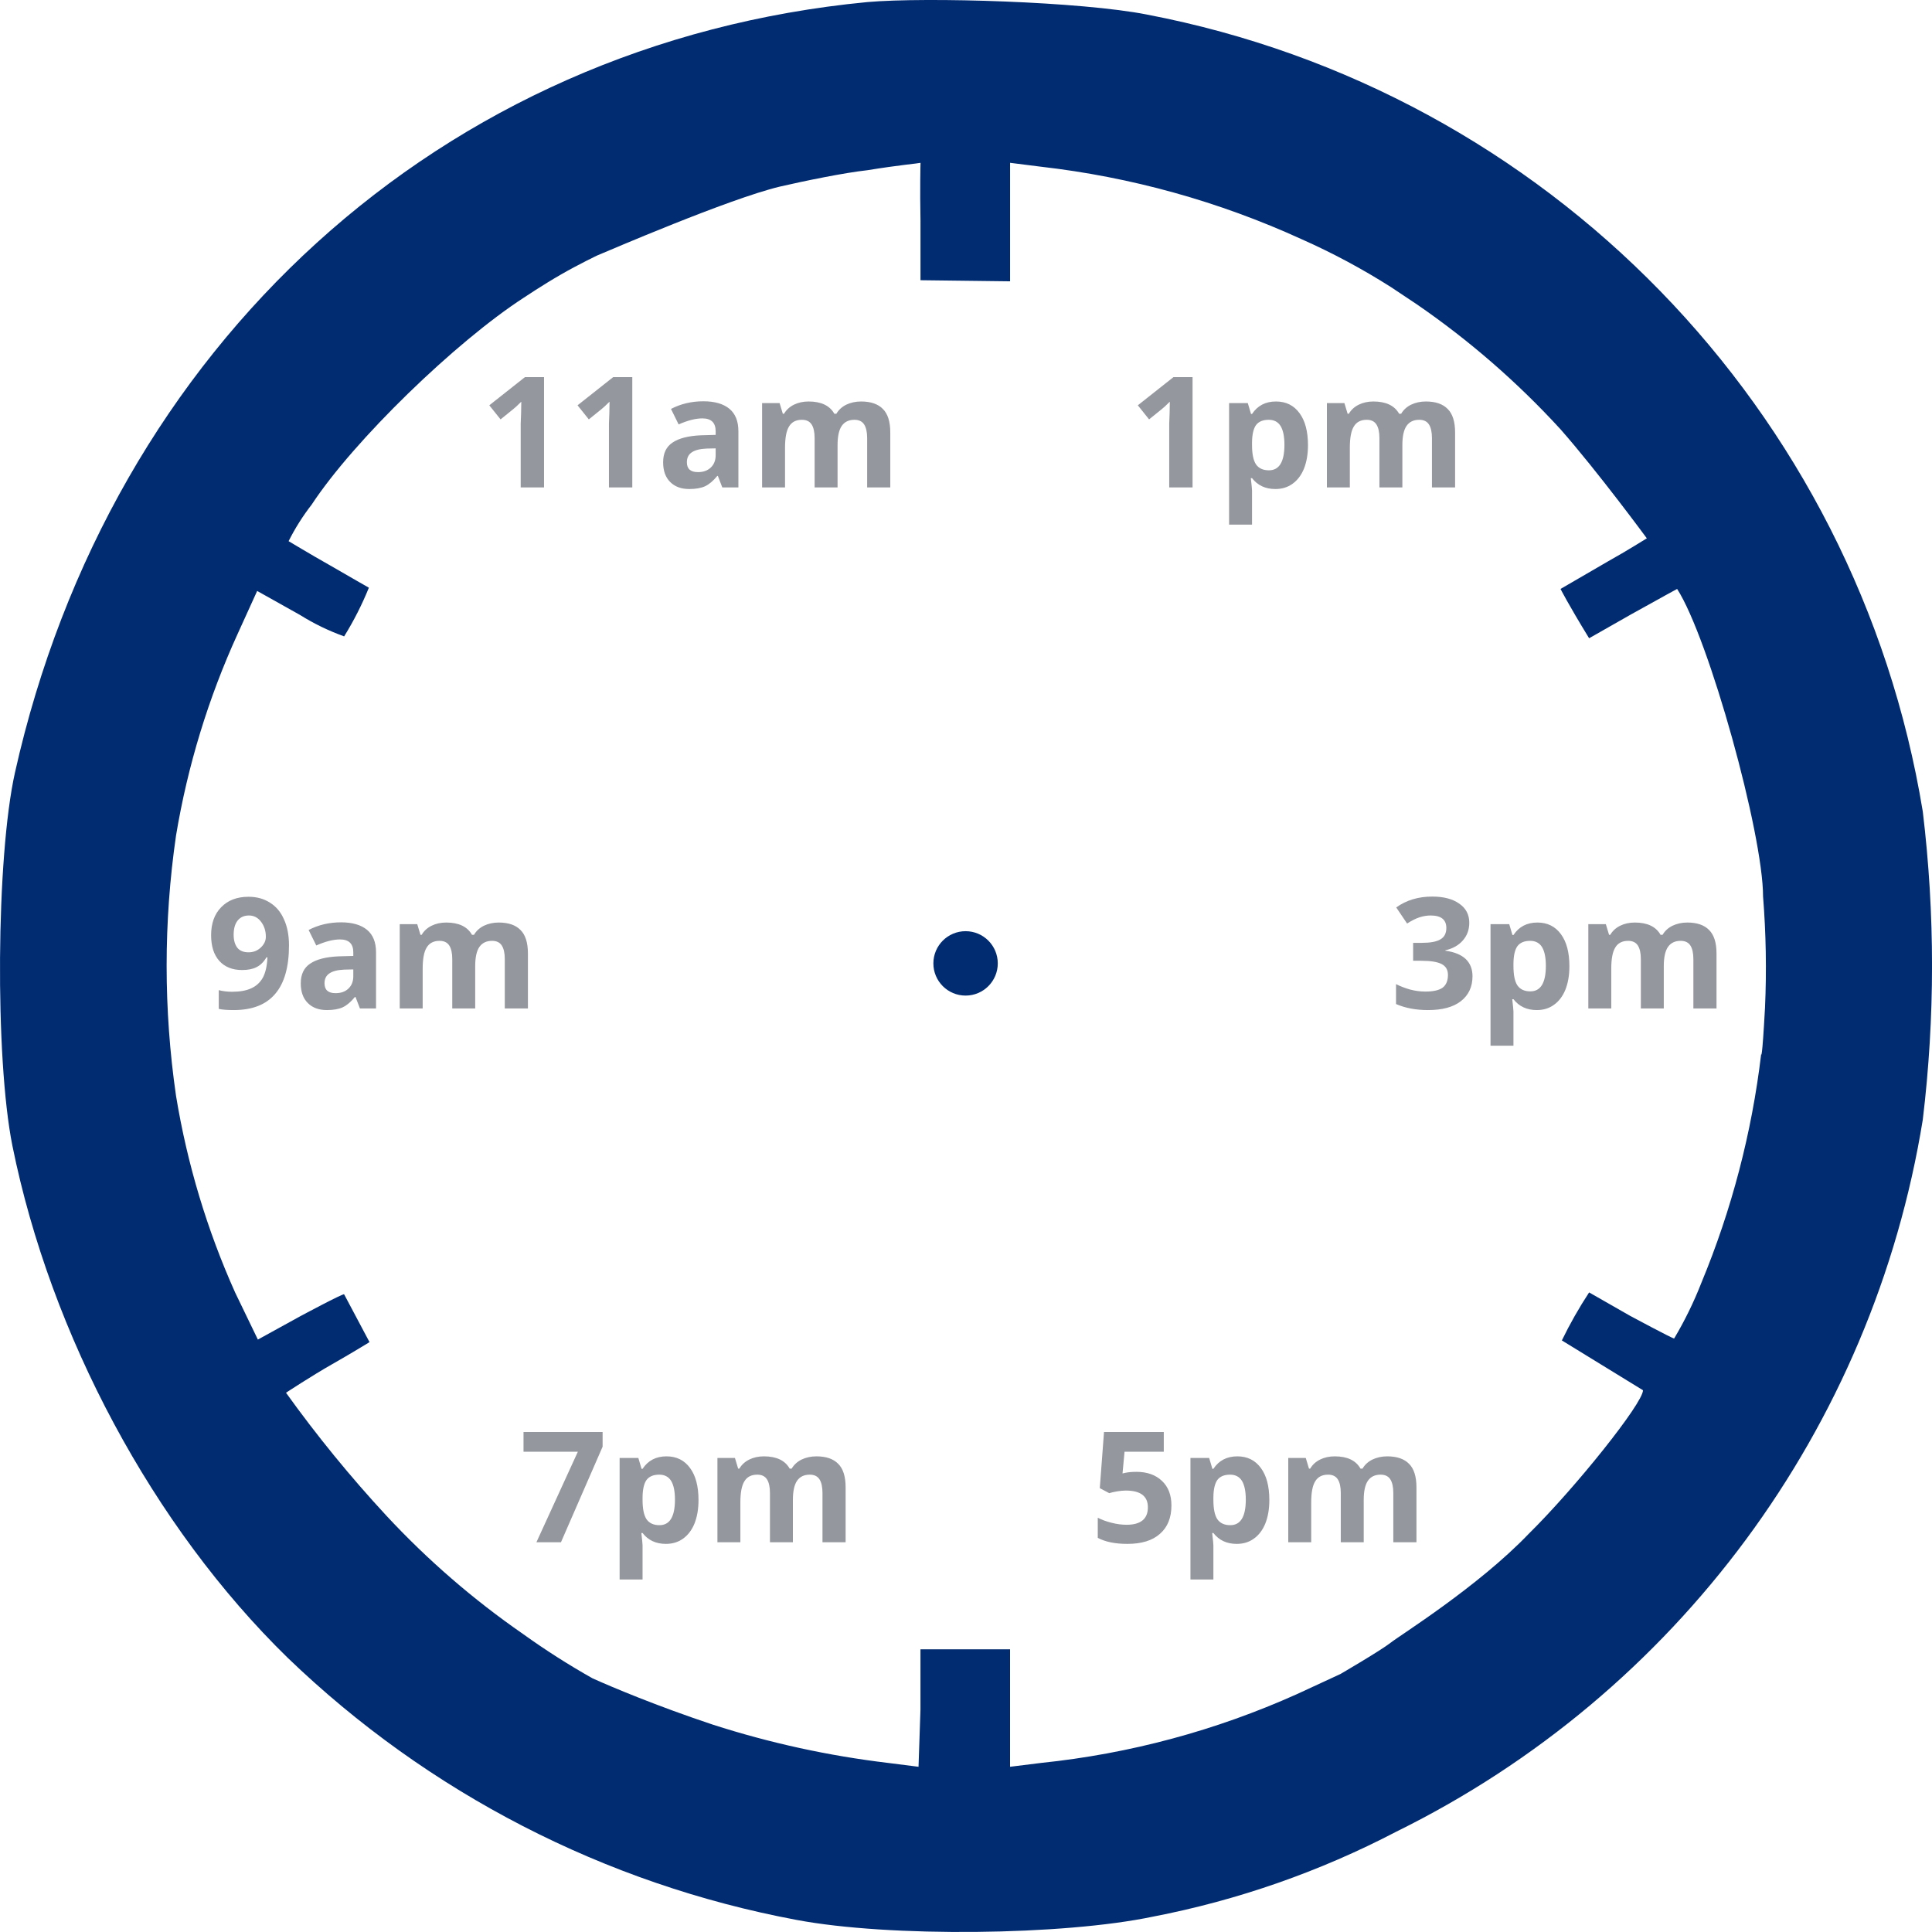
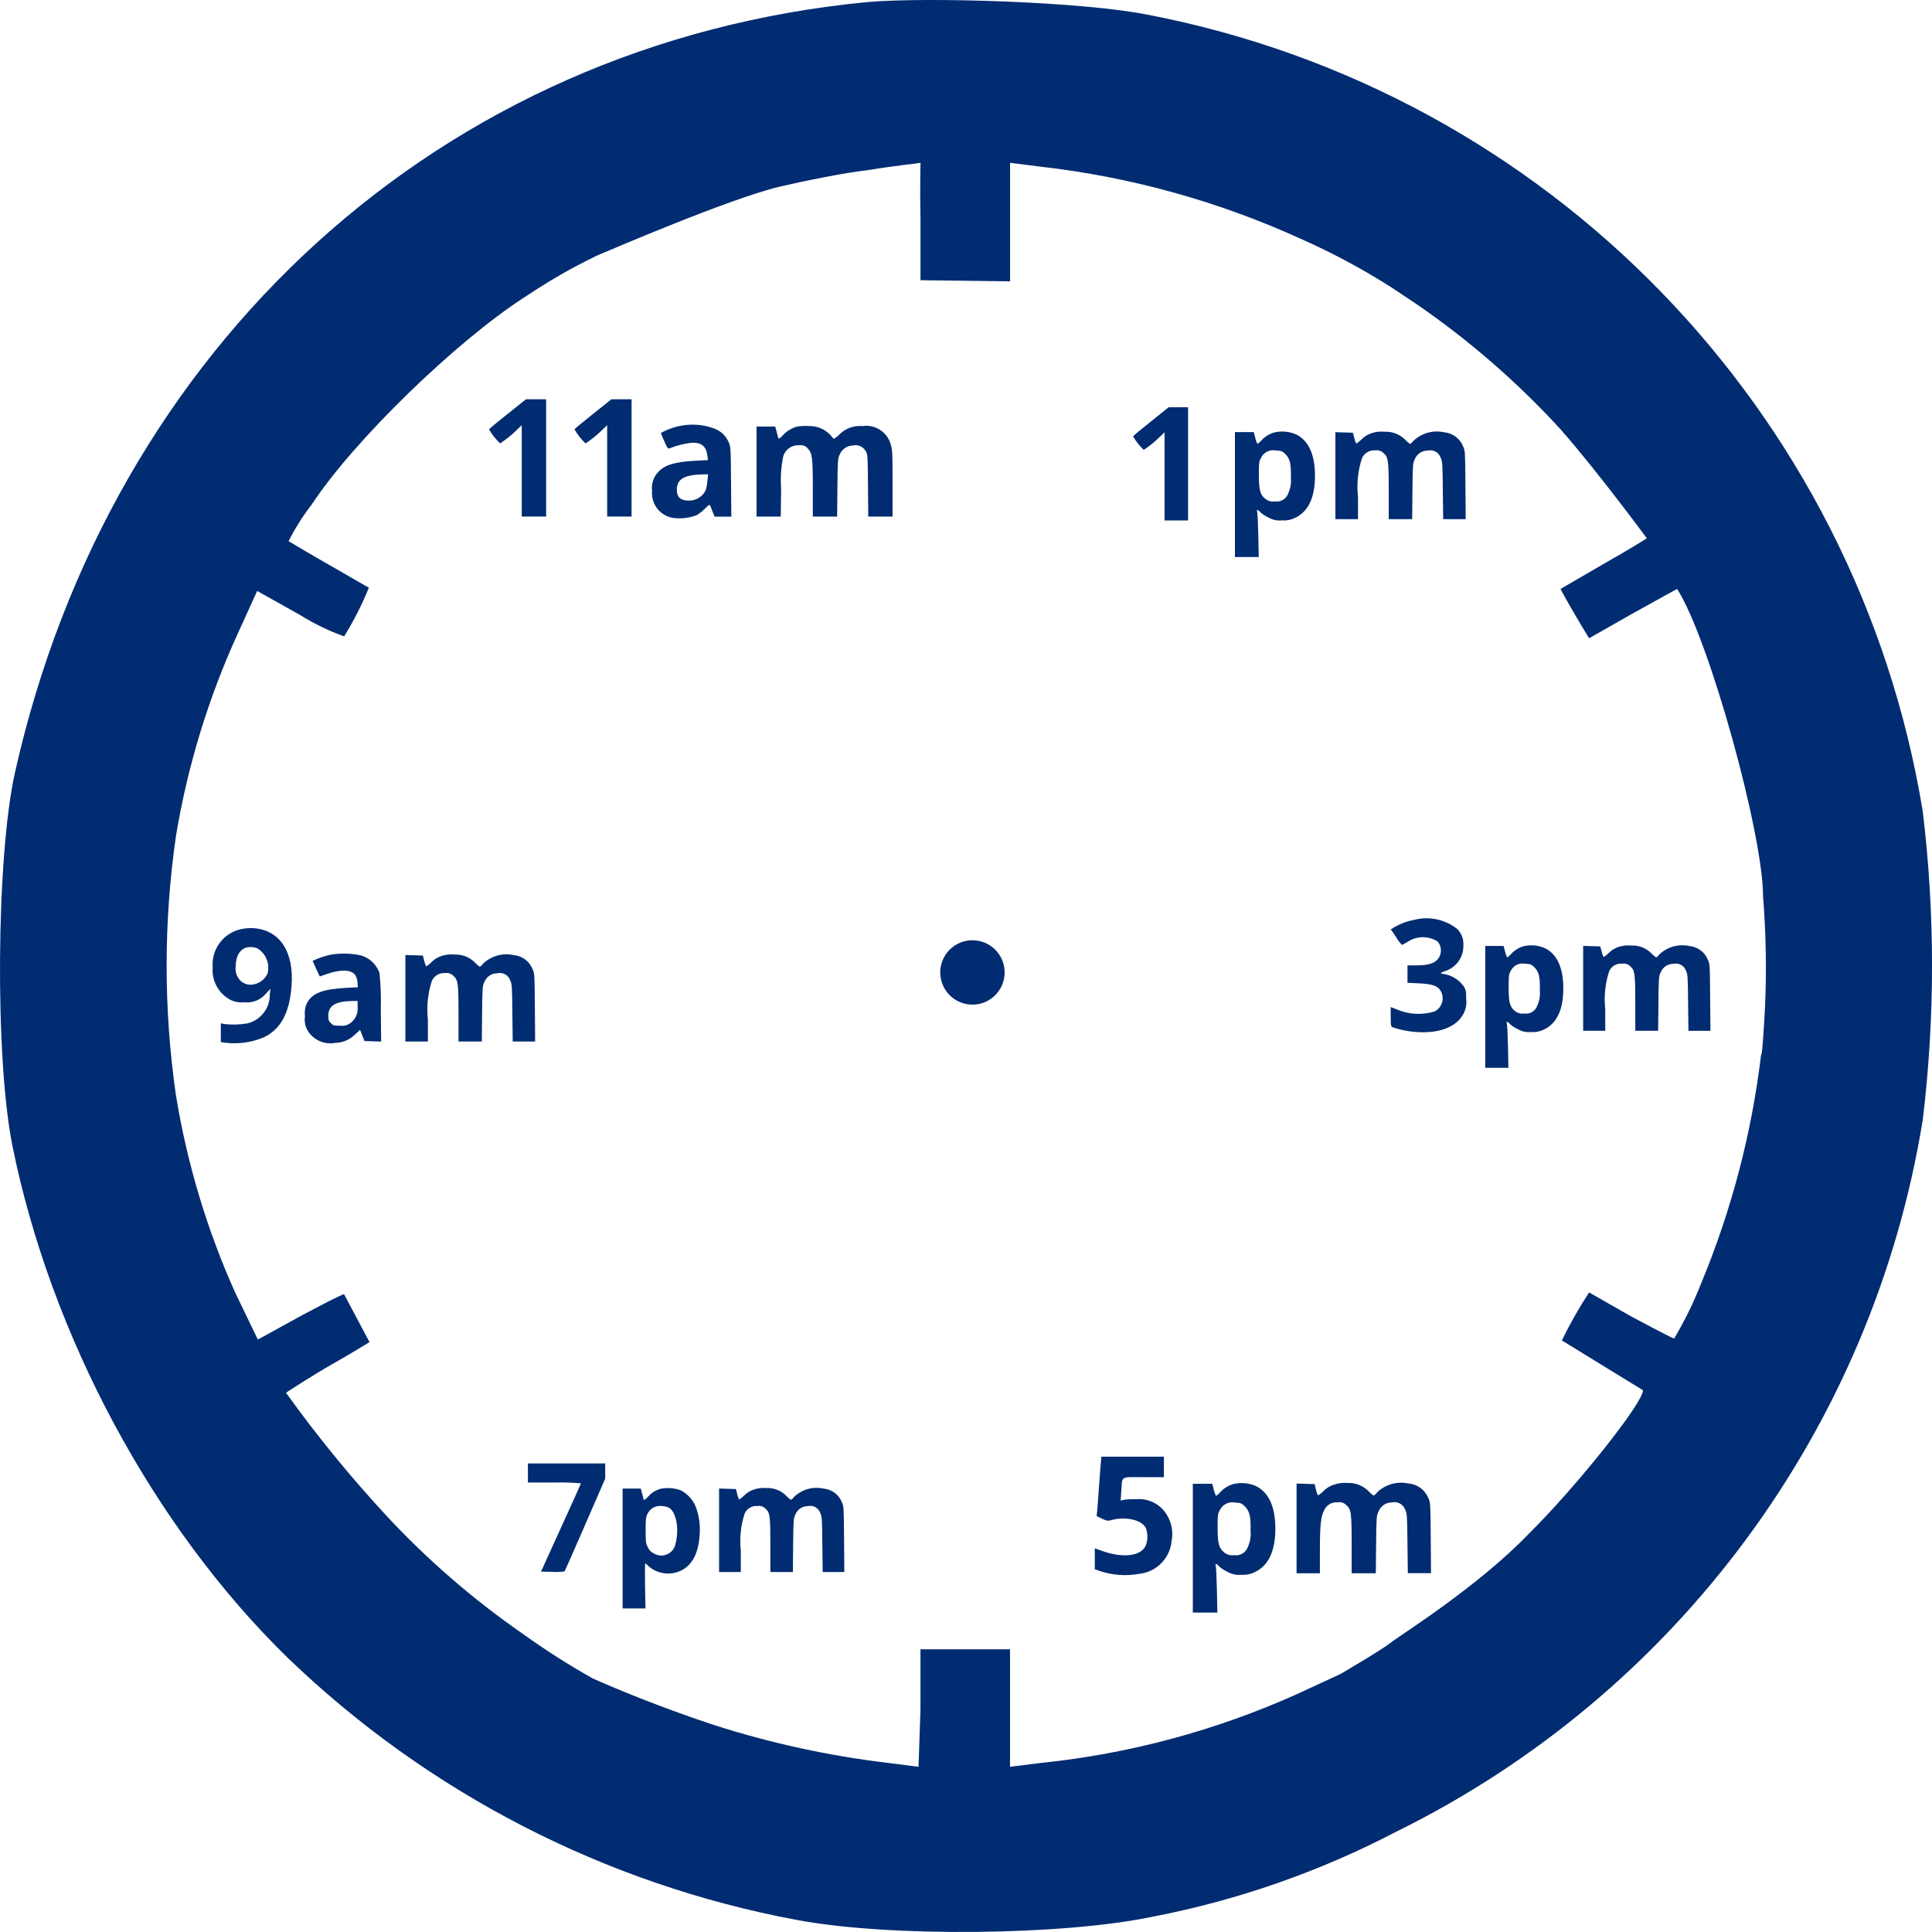
<svg xmlns="http://www.w3.org/2000/svg" width="150" height="150" viewBox="0 0 150 150">
  <defs>
-     <style>.a{fill:#012c71;}.b{fill:#95979e;font-size:12px;font-family:OpenSans-Bold, Open Sans;font-weight:700;}</style>
+     <style>.a{fill:#012c71;}</style>
  </defs>
-   <path class="a" d="M98.743-328.089c-33.162,3.174-58.778,26.719-66.187,59.822-1.462,6.55-1.562,22.169-.2,28.971,2.973,14.712,10.936,29.576,21.369,39.753a77.5,77.5,0,0,0,39.512,20.355c7.207,1.36,20.714,1.209,27.668-.252a69.2,69.2,0,0,0,18.9-6.6,74.983,74.983,0,0,0,40.873-55.272,100.053,100.053,0,0,0,0-23.933,75.422,75.422,0,0,0-60.226-61.872C115.36-328.124,103.329-328.492,98.743-328.089Zm4.118,16.945v4.651l6.955.085v-9.2l2.378.3a66.976,66.976,0,0,1,20.25,5.628,52.948,52.948,0,0,1,6.955,3.728l1.966,1.31a65.18,65.18,0,0,1,11.188,9.724c2.923,3.325,6.7,8.464,6.7,8.464s-1.61,1.008-2.97,1.764c-2.36,1.369-3.729,2.166-3.729,2.166s.556,1.115,2.218,3.829l3.276-1.864c2.621-1.461,3.558-1.965,3.558-1.965,2.469,3.829,6.672,19,6.672,23.883a69.45,69.45,0,0,1,.151,8.616c-.232,4.283-.3,3.628-.3,3.628a66.972,66.972,0,0,1-4.637,17.735,29.283,29.283,0,0,1-2.117,4.333c-.151,0-3.427-1.763-3.427-1.763l-3.175-1.814a33.463,33.463,0,0,0-2.117,3.728l6.3,3.867c0,1.008-5.245,7.571-8.873,11.148-3.94,4.112-9.995,7.879-10.735,8.465s-3.881,2.418-3.881,2.418l-3.377,1.562a64.737,64.737,0,0,1-19.857,5.341l-2.419.3v-9.12h-6.955v4.686l-.151,4.434-2.369-.3a72.414,72.414,0,0,1-13.607-2.973c-4.385-1.461-7.828-2.916-9.327-3.59A57.844,57.844,0,0,1,72-201.388a64.933,64.933,0,0,1-10.612-9.189,99.132,99.132,0,0,1-7.789-9.54s2.044-1.343,3.556-2.2,2.928-1.73,2.928-1.73-1.92-3.611-1.971-3.711-3.427,1.713-3.427,1.713l-3.27,1.8-1.769-3.661a61.7,61.7,0,0,1-4.586-15.267,70.349,70.349,0,0,1,0-20.2,62.321,62.321,0,0,1,4.788-15.67l1.512-3.325,3.326,1.864a17.8,17.8,0,0,0,3.427,1.663,24.923,24.923,0,0,0,1.92-3.779s-1.416-.806-2.979-1.713c-1.613-.907-3.153-1.848-3.254-1.9a17.2,17.2,0,0,1,1.792-2.838c3.276-4.988,11.188-12.647,16.48-16.073,0,0,1.465-.983,2.889-1.8s2.806-1.473,2.806-1.473c.822-.34,10.18-4.383,14.162-5.341,1.966-.453,5-1.076,6.818-1.277,2.457-.4,3.917-.521,4.118-.572C102.861-315.613,102.811-313.562,102.861-311.144Z" transform="translate(-31.394 328.249)" />
-   <text class="b" transform="translate(37.286 37.843)">
-     <tspan x="0" y="0">11am</tspan>
-   </text>
-   <text class="b" transform="translate(87.637 37.843)">
-     <tspan x="0" y="0">1pm</tspan>
-   </text>
-   <text class="b" transform="translate(84.637 119.742)">
-     <tspan x="0" y="0">5pm</tspan>
-   </text>
-   <text class="b" transform="translate(40.318 119.742)">
-     <tspan x="0" y="0">7pm</tspan>
-   </text>
-   <g transform="translate(16 68.297)">
-     <text class="b" transform="translate(91.934 10)">
-       <tspan x="0" y="0">3pm</tspan>
-     </text>
-     <text class="b" transform="translate(0 10)">
-       <tspan x="0" y="0">9am</tspan>
-     </text>
-     <circle class="a" cx="2.5" cy="2.5" r="2.5" transform="translate(56.467 4)" />
+   <g transform="translate(-7067 6401)">
+     <path class="a" d="M98.743-328.089c-33.162,3.174-58.778,26.719-66.187,59.822-1.462,6.55-1.562,22.169-.2,28.971,2.973,14.712,10.936,29.576,21.369,39.753a77.5,77.5,0,0,0,39.512,20.355c7.207,1.36,20.714,1.209,27.668-.252a69.2,69.2,0,0,0,18.9-6.6,74.983,74.983,0,0,0,40.873-55.272,100.053,100.053,0,0,0,0-23.933,75.422,75.422,0,0,0-60.226-61.872C115.36-328.124,103.329-328.492,98.743-328.089Zm4.118,16.945v4.651l6.955.085v-9.2l2.378.3a66.976,66.976,0,0,1,20.25,5.628,52.948,52.948,0,0,1,6.955,3.728l1.966,1.31a65.18,65.18,0,0,1,11.188,9.724c2.923,3.325,6.7,8.464,6.7,8.464s-1.61,1.008-2.97,1.764c-2.36,1.369-3.729,2.166-3.729,2.166s.556,1.115,2.218,3.829l3.276-1.864c2.621-1.461,3.558-1.965,3.558-1.965,2.469,3.829,6.672,19,6.672,23.883a69.45,69.45,0,0,1,.151,8.616c-.232,4.283-.3,3.628-.3,3.628a66.972,66.972,0,0,1-4.637,17.735,29.283,29.283,0,0,1-2.117,4.333c-.151,0-3.427-1.763-3.427-1.763l-3.175-1.814a33.463,33.463,0,0,0-2.117,3.728l6.3,3.867c0,1.008-5.245,7.571-8.873,11.148-3.94,4.112-9.995,7.879-10.735,8.465s-3.881,2.418-3.881,2.418l-3.377,1.562a64.737,64.737,0,0,1-19.857,5.341l-2.419.3v-9.12h-6.955v4.686l-.151,4.434-2.369-.3a72.414,72.414,0,0,1-13.607-2.973c-4.385-1.461-7.828-2.916-9.327-3.59A57.844,57.844,0,0,1,72-201.388a64.933,64.933,0,0,1-10.612-9.189,99.132,99.132,0,0,1-7.789-9.54s2.044-1.343,3.556-2.2,2.928-1.73,2.928-1.73-1.92-3.611-1.971-3.711-3.427,1.713-3.427,1.713l-3.27,1.8-1.769-3.661a61.7,61.7,0,0,1-4.586-15.267,70.349,70.349,0,0,1,0-20.2,62.321,62.321,0,0,1,4.788-15.67l1.512-3.325,3.326,1.864a17.8,17.8,0,0,0,3.427,1.663,24.923,24.923,0,0,0,1.92-3.779s-1.416-.806-2.979-1.713c-1.613-.907-3.153-1.848-3.254-1.9a17.2,17.2,0,0,1,1.792-2.838c3.276-4.988,11.188-12.647,16.48-16.073,0,0,1.465-.983,2.889-1.8s2.806-1.473,2.806-1.473c.822-.34,10.18-4.383,14.162-5.341,1.966-.453,5-1.076,6.818-1.277,2.457-.4,3.917-.521,4.118-.572C102.861-315.613,102.811-313.562,102.861-311.144Z" transform="translate(7035.606 -6072.751)" />
+     <circle class="a" cx="2.5" cy="2.5" r="2.5" transform="translate(7140 -6328)" />
+     <g transform="translate(203 -8)">
+       <g transform="translate(-121 221)">
+         <path class="a" d="M9.478-572.623c-.022.21-.094,1.087-.152,1.943s-.123,1.725-.145,1.921l-.043.37.42.2c.355.167.457.188.66.13,1.116-.333,2.406-.051,2.74.587a1.9,1.9,0,0,1-.007,1.384c-.384.812-1.732.979-3.341.421L9-565.883v1.624l.457.159a6.141,6.141,0,0,0,2.964.2,2.829,2.829,0,0,0,2.544-2.558,2.832,2.832,0,0,0-.819-2.58,2.525,2.525,0,0,0-1.957-.66,5.734,5.734,0,0,0-.971.051l-.21.058.051-.747c.087-1.2-.13-1.073,1.718-1.073h1.587V-573H9.515Z" transform="translate(7061 -5927.904)" />
+         <path class="a" d="M117.153-544.657a2.209,2.209,0,0,0-1.015.623,1.394,1.394,0,0,1-.333.3,1.674,1.674,0,0,1-.174-.471l-.123-.471H114v10h1.906l-.036-1.761c-.022-.964-.065-1.812-.094-1.884-.08-.189.1-.152.261.058a2.532,2.532,0,0,0,.631.413,1.816,1.816,0,0,0,1.1.239,1.95,1.95,0,0,0,1.029-.2c1.073-.5,1.609-1.624,1.609-3.392,0-1.689-.515-2.812-1.515-3.3A2.793,2.793,0,0,0,117.153-544.657Zm.87,1.718c.384.37.493.826.457,1.914a2.355,2.355,0,0,1-.2,1.232.971.971,0,0,1-1.08.66.954.954,0,0,1-.747-.2c-.428-.326-.529-.7-.529-1.943,0-.986.014-1.073.181-1.37a1.078,1.078,0,0,1,1.174-.573C117.718-543.193,117.791-543.164,118.023-542.939Z" transform="translate(6963.611 -5954.124)" />
+         <path class="a" d="M227.914-544.6a1.984,1.984,0,0,0-.833.515c-.2.2-.391.333-.42.3a1.953,1.953,0,0,1-.152-.457l-.1-.4-.7-.022-.7-.022v6.965h1.812v-1.761c0-1.942.072-2.609.312-3.095a1.061,1.061,0,0,1,1.073-.652.754.754,0,0,1,.667.217c.377.333.413.58.413,3.073v2.218h1.877l.022-2.232c.022-2.16.029-2.232.188-2.566a1.107,1.107,0,0,1,1.029-.7.881.881,0,0,1,1.036.551c.152.319.159.464.181,2.638l.029,2.3h1.8l-.022-2.74c-.022-2.674-.022-2.74-.188-3.095a1.809,1.809,0,0,0-1.522-1.123,2.715,2.715,0,0,0-2.45.681.975.975,0,0,1-.268.261,1.983,1.983,0,0,1-.4-.348,2.176,2.176,0,0,0-1.645-.638A2.481,2.481,0,0,0,227.914-544.6Z" transform="translate(6860.656 -5954.132)" />
+       </g>
+       <g transform="translate(-442 160)">
+         <path class="a" d="M860.167-505.791A2.8,2.8,0,0,0,858-502.848a2.61,2.61,0,0,0,1.391,2.544,1.988,1.988,0,0,0,1.056.182,1.916,1.916,0,0,0,1.7-.685l.336-.363-.049.419a2.273,2.273,0,0,1-1.761,2.272,6.341,6.341,0,0,1-1.81.042l-.231-.056v1.461l.322.049a5.917,5.917,0,0,0,3.034-.426c1.2-.58,1.866-1.7,2.09-3.516.336-2.677-.566-4.495-2.426-4.886A3.537,3.537,0,0,0,860.167-505.791Zm1.279,1.468a1.767,1.767,0,0,1,.811,1.978,1.5,1.5,0,0,1-1.265.86,1.118,1.118,0,0,1-1.021-.552,1.279,1.279,0,0,1-.182-.881c.007-.769.273-1.258.8-1.454A1.522,1.522,0,0,1,861.446-504.323Z" transform="translate(6464.513 -5975.061)" />
+         <path class="a" d="M962.548-477.519a5.927,5.927,0,0,0-1.454.489c0,.007.126.287.273.615l.28.594.58-.2c1.069-.363,1.859-.336,2.174.091a1.26,1.26,0,0,1,.175.566l.028.384-.86.042c-1.873.1-2.677.412-3.09,1.181a1.851,1.851,0,0,0-.154,1.028,1.7,1.7,0,0,0,.21,1.118,2.069,2.069,0,0,0,2.132.951,2.247,2.247,0,0,0,1.531-.643l.406-.37.168.433.175.433.65.021.643.021-.028-2.537a21.656,21.656,0,0,0-.1-2.789,2.178,2.178,0,0,0-1.44-1.363A6.23,6.23,0,0,0,962.548-477.519Zm2.041,4.068a1.389,1.389,0,0,1-.58,1.265,1.126,1.126,0,0,1-.8.189c-.461,0-.524-.014-.7-.2-.168-.161-.2-.252-.2-.566,0-.79.545-1.125,1.873-1.153l.4-.007Z" transform="translate(6369.178 -6001.368)" />
+         <path class="a" d="M1074.81-476.6a1.912,1.912,0,0,0-.8.5c-.2.189-.377.322-.405.294a1.883,1.883,0,0,1-.147-.44l-.1-.384-.678-.021-.678-.021v6.717h1.747v-1.7a7.231,7.231,0,0,1,.3-2.985,1.023,1.023,0,0,1,1.034-.629.727.727,0,0,1,.643.21c.363.322.4.559.4,2.964v2.139h1.81l.021-2.153c.021-2.083.028-2.153.182-2.474a1.068,1.068,0,0,1,.993-.671.85.85,0,0,1,1,.531c.147.308.154.447.175,2.544l.028,2.223h1.741l-.021-2.642c-.021-2.579-.021-2.642-.182-2.985a1.745,1.745,0,0,0-1.468-1.083,2.618,2.618,0,0,0-2.363.657.94.94,0,0,1-.259.252,1.908,1.908,0,0,1-.385-.336,2.1,2.1,0,0,0-1.587-.615A2.393,2.393,0,0,0,1074.81-476.6Z" transform="translate(6265.472 -6002.181)" />
+       </g>
+       <g transform="translate(-201 132)">
+         <path class="a" d="M130-271.258v.742h2.057a17.185,17.185,0,0,1,2.057.061c0,.034-.695,1.585-1.552,3.454l-1.545,3.4.884.02a5.079,5.079,0,0,0,.938-.034c.027-.027.749-1.659,1.606-3.629L136-270.819V-272h-6Z" transform="translate(6975.988 -6139.379)" />
+         <path class="a" d="M242.015-243.6A1.963,1.963,0,0,0,241-243c-.25.277-.384.344-.384.2a3.089,3.089,0,0,0-.108-.438l-.1-.364H239v9.309h1.774l-.034-1.754c-.014-.965-.007-1.754.013-1.754a1.2,1.2,0,0,1,.263.229,2.279,2.279,0,0,0,2.118.486c1.127-.3,1.767-1.336,1.848-2.975a4.947,4.947,0,0,0-.344-2.226,2.558,2.558,0,0,0-1.127-1.181A3.006,3.006,0,0,0,242.015-243.6Zm.533,1.457c.6.283.87,1.646.56,2.826a1.125,1.125,0,0,1-1.68.756.924.924,0,0,1-.472-.486c-.155-.31-.169-.4-.169-1.315,0-.877.013-1.012.148-1.282a1.053,1.053,0,0,1,1.019-.607A1.666,1.666,0,0,1,242.548-242.14Z" transform="translate(6874.341 -6165.826)" />
+         <path class="a" d="M352.712-243.606a1.845,1.845,0,0,0-.776.479c-.189.182-.364.31-.391.283a1.815,1.815,0,0,1-.142-.425l-.094-.371-.654-.02-.654-.02v6.483h1.686v-1.639a6.979,6.979,0,0,1,.29-2.88.987.987,0,0,1,1-.607.7.7,0,0,1,.621.2c.351.31.385.54.385,2.86v2.064h1.747l.02-2.078c.02-2.01.027-2.078.175-2.388a1.03,1.03,0,0,1,.958-.648.82.82,0,0,1,.965.513c.142.3.148.432.169,2.455l.027,2.145h1.68l-.02-2.55c-.02-2.489-.02-2.55-.175-2.88a1.684,1.684,0,0,0-1.417-1.046,2.527,2.527,0,0,0-2.28.634.906.906,0,0,1-.25.243,1.845,1.845,0,0,1-.371-.324,2.026,2.026,0,0,0-1.531-.594A2.309,2.309,0,0,0,352.712-243.606Z" transform="translate(6770.829 -6165.75)" />
+       </g>
+       <g transform="translate(-297 62)">
+         <path class="a" d="M679.817-178.754a4.722,4.722,0,0,0-1.515.555l-.295.178.411.61a2.658,2.658,0,0,0,.459.6c.027-.014.213-.11.4-.213a2.132,2.132,0,0,1,2.359-.055,1.07,1.07,0,0,1-.027,1.426c-.281.3-.782.432-1.673.432H679.3v1.351l.843.041c.96.041,1.406.171,1.652.466a1.144,1.144,0,0,1-.384,1.714,4.219,4.219,0,0,1-2.914-.144l-.5-.192v.747c0,.665.014.747.13.816a7.285,7.285,0,0,0,2.029.384c1.721.089,3.01-.452,3.51-1.467a1.855,1.855,0,0,0,.192-1.076c0-.631-.014-.713-.192-1.015a2.386,2.386,0,0,0-1.659-.974c-.192-.041-.192-.048.185-.2a2.03,2.03,0,0,0,1.447-1.988,1.638,1.638,0,0,0-.487-1.3A3.849,3.849,0,0,0,679.817-178.754Z" transform="translate(6590.977 -6204.827)" />
+         <path class="a" d="M787.982-148.661a2.09,2.09,0,0,0-.96.59,1.319,1.319,0,0,1-.315.281,1.585,1.585,0,0,1-.165-.446l-.117-.446H785v9.462h1.8l-.034-1.666c-.021-.912-.062-1.714-.089-1.783-.075-.178.1-.144.247.055a2.393,2.393,0,0,0,.6.391,1.718,1.718,0,0,0,1.042.226,1.845,1.845,0,0,0,.974-.185c1.015-.473,1.522-1.536,1.522-3.209,0-1.6-.487-2.66-1.433-3.12A2.642,2.642,0,0,0,787.982-148.661Zm.823,1.625c.363.35.466.782.432,1.81a2.228,2.228,0,0,1-.192,1.166.918.918,0,0,1-1.022.624.9.9,0,0,1-.706-.185c-.4-.309-.5-.665-.5-1.837,0-.932.014-1.015.171-1.3a1.02,1.02,0,0,1,1.111-.542C788.517-147.276,788.586-147.249,788.805-147.036Z" transform="translate(6491.313 -6232.876)" />
+         <path class="a" d="M898.756-148.6a1.876,1.876,0,0,0-.788.487c-.192.185-.37.315-.4.288a1.844,1.844,0,0,1-.144-.432l-.1-.377-.665-.021-.665-.021v6.589h1.714v-1.666a7.094,7.094,0,0,1,.295-2.928,1,1,0,0,1,1.015-.617.713.713,0,0,1,.631.206c.357.315.391.548.391,2.907v2.1h1.776l.021-2.112c.021-2.043.027-2.112.178-2.427a1.047,1.047,0,0,1,.974-.658.833.833,0,0,1,.98.521c.144.3.151.439.171,2.5l.027,2.18h1.707l-.021-2.592c-.021-2.53-.021-2.592-.178-2.928a1.711,1.711,0,0,0-1.44-1.063,2.568,2.568,0,0,0-2.317.644.922.922,0,0,1-.254.247,1.874,1.874,0,0,1-.377-.329,2.059,2.059,0,0,0-1.556-.6A2.347,2.347,0,0,0,898.756-148.6Z" transform="translate(6387.923 -6232.886)" />
+       </g>
+       <g transform="translate(-208 249)">
+         <path class="a" d="M393.632-689.864c-.779.619-1.428,1.158-1.442,1.195a4.591,4.591,0,0,0,.859,1.093,8.3,8.3,0,0,0,1.3-1.049l.379-.364v7.094h1.894V-691h-1.566Z" transform="translate(6724.413 -5920)" />
+         <path class="a" d="M491.065-663.886a5.149,5.149,0,0,0-1.784.6,6.748,6.748,0,0,0,.269.648c.2.473.291.59.379.554a6.928,6.928,0,0,1,1.683-.437c.779-.065,1.187.248,1.275.961l.051.379-.976.051c-1.61.08-2.4.328-2.913.9a1.8,1.8,0,0,0-.452,1.435,1.946,1.946,0,0,0,1.9,2.127,3.683,3.683,0,0,0,1.588-.248,3.538,3.538,0,0,0,.6-.481c.379-.364.379-.364.452-.189.036.095.124.313.189.481l.124.313h1.3l-.022-2.717c-.022-2.651-.022-2.717-.189-3.074a1.931,1.931,0,0,0-1.042-1.02A4.8,4.8,0,0,0,491.065-663.886Zm1.828,4.312a3.4,3.4,0,0,1-.124.714,1.42,1.42,0,0,1-1.326.823c-.626,0-.918-.262-.925-.838,0-.823.568-1.165,2-1.194l.43-.007Z" transform="translate(6634.029 -5945.097)" />
+         <path class="a" d="M603.183-662.535a2.33,2.33,0,0,0-1.107.648,1.4,1.4,0,0,1-.335.3c-.029,0-.073-.087-.095-.2s-.087-.321-.124-.473l-.073-.27H600v6.992h1.879l.029-2.171a9.182,9.182,0,0,1,.16-2.491,1.2,1.2,0,0,1,1.253-.874.669.669,0,0,1,.648.24c.357.357.4.706.4,3.147v2.149h1.887l.022-2.243c.022-2.1.029-2.258.175-2.571a1.139,1.139,0,0,1,1.027-.706.9.9,0,0,1,.983.415c.168.255.168.313.189,2.68l.022,2.425h1.886v-2.578c0-2.4-.007-2.608-.153-3.066a1.97,1.97,0,0,0-2.178-1.384,2.233,2.233,0,0,0-1.77.626,2,2,0,0,1-.444.357c-.044,0-.153-.116-.24-.248a2.216,2.216,0,0,0-1.7-.736A4.471,4.471,0,0,0,603.183-662.535Z" transform="translate(6530.738 -5946.353)" />
+         <path class="a" d="M393.632-689.864c-.779.619-1.428,1.158-1.442,1.195a4.591,4.591,0,0,0,.859,1.093,8.3,8.3,0,0,0,1.3-1.049l.379-.364v7.094h1.894V-691h-1.566Z" transform="translate(6717.78 -5920)" />
+       </g>
+       <g transform="translate(-119 133)">
+         <path class="a" d="M117.056-544.659a2.141,2.141,0,0,0-.984.6,1.351,1.351,0,0,1-.323.288,1.623,1.623,0,0,1-.169-.457l-.119-.457H114v9.7h1.848l-.035-1.707c-.021-.934-.063-1.756-.091-1.827-.077-.183.1-.148.253.056a2.451,2.451,0,0,0,.611.4,1.76,1.76,0,0,0,1.068.232,1.891,1.891,0,0,0,1-.19c1.04-.485,1.56-1.574,1.56-3.288,0-1.637-.5-2.726-1.468-3.2A2.707,2.707,0,0,0,117.056-544.659Zm.843,1.665c.372.358.478.8.443,1.855a2.283,2.283,0,0,1-.2,1.194.941.941,0,0,1-1.047.639.925.925,0,0,1-.724-.19c-.414-.316-.513-.681-.513-1.883,0-.955.014-1.04.176-1.328a1.045,1.045,0,0,1,1.138-.555C117.6-543.24,117.674-543.212,117.9-542.994Z" transform="translate(6964.881 -5947.765)" />
+         <path class="a" d="M227.824-544.6a1.923,1.923,0,0,0-.808.5c-.2.19-.379.323-.407.3a1.89,1.89,0,0,1-.148-.443l-.1-.386-.681-.021-.681-.021v6.751h1.756v-1.707a7.268,7.268,0,0,1,.3-3,1.028,1.028,0,0,1,1.04-.632.731.731,0,0,1,.646.211c.365.323.4.562.4,2.979v2.15h1.82l.021-2.164c.021-2.094.028-2.164.183-2.487a1.073,1.073,0,0,1,1-.674.854.854,0,0,1,1,.534c.148.309.155.45.176,2.557l.028,2.234h1.749l-.021-2.656c-.021-2.592-.021-2.656-.183-3a1.753,1.753,0,0,0-1.475-1.089,2.631,2.631,0,0,0-2.375.66.944.944,0,0,1-.26.253,1.923,1.923,0,0,1-.386-.337,2.109,2.109,0,0,0-1.595-.618A2.4,2.4,0,0,0,227.824-544.6Z" transform="translate(6861.679 -5947.774)" />
+         <path class="a" d="M393.581-689.9c-.752.6-1.377,1.117-1.391,1.152a4.427,4.427,0,0,0,.829,1.054,8.006,8.006,0,0,0,1.251-1.012l.365-.351v6.843h1.827V-691h-1.51Z" transform="translate(6678.78 -5803.379)" />
+       </g>
+     </g>
  </g>
</svg>
